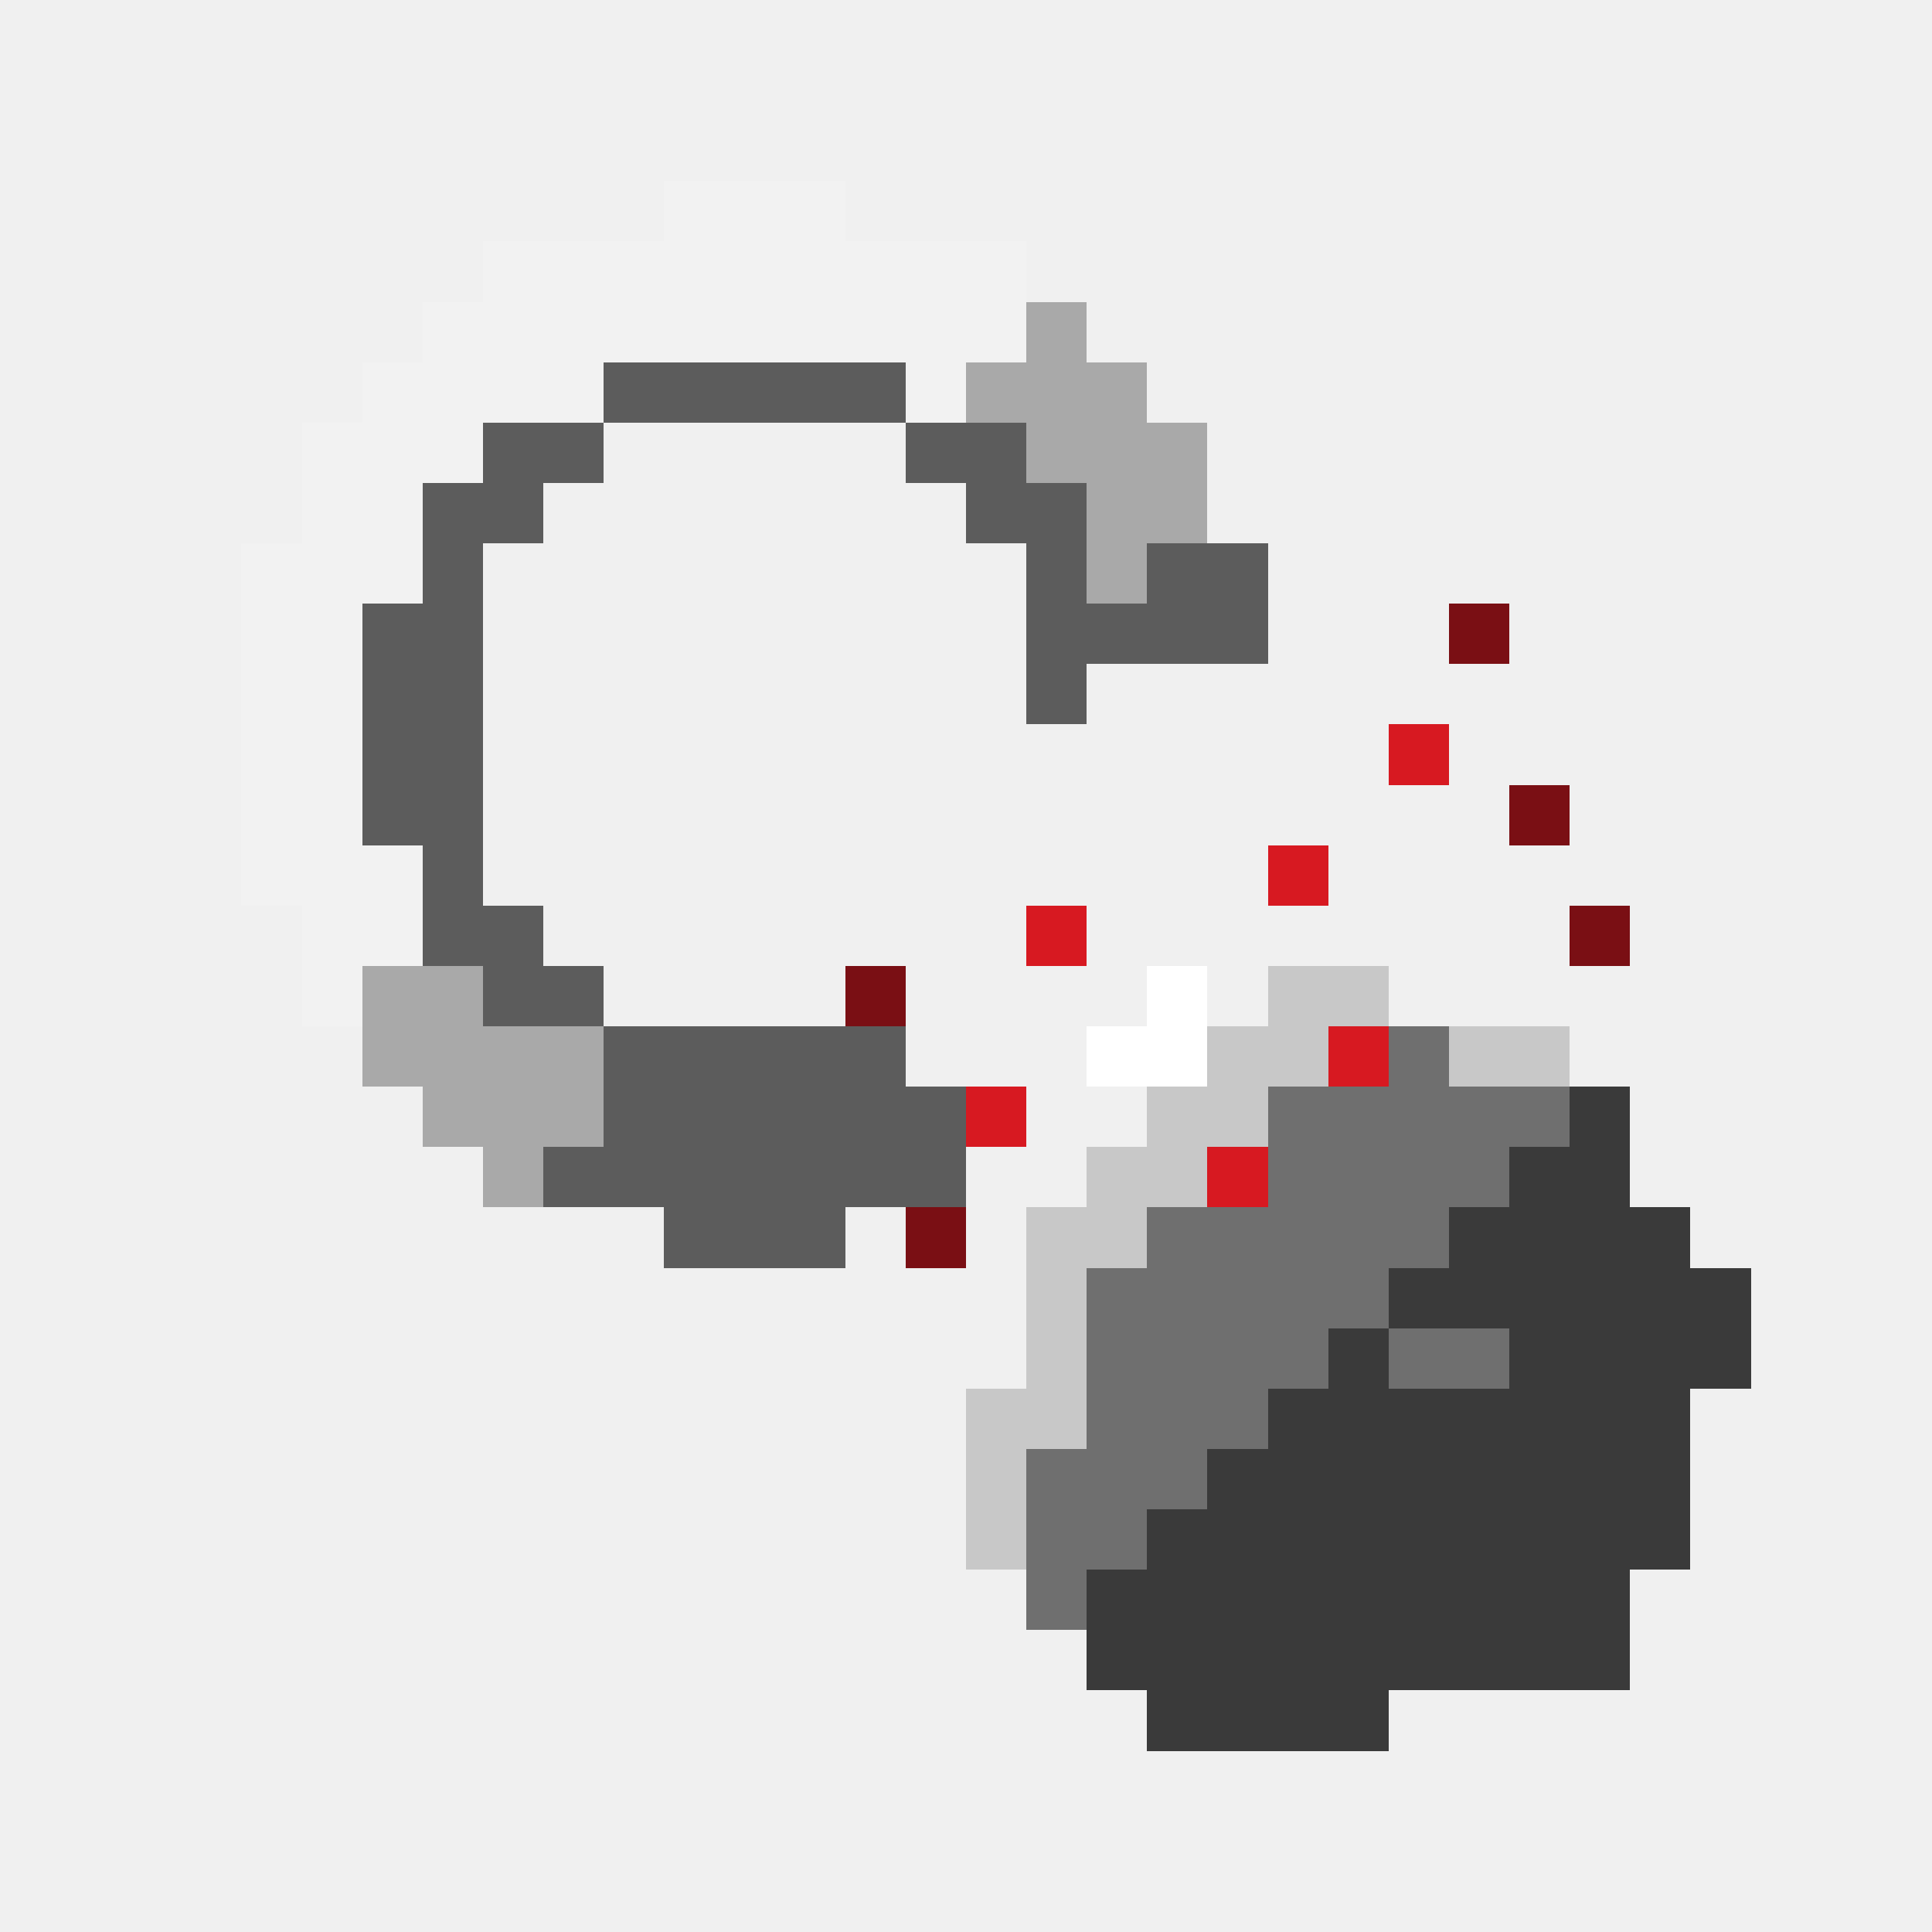
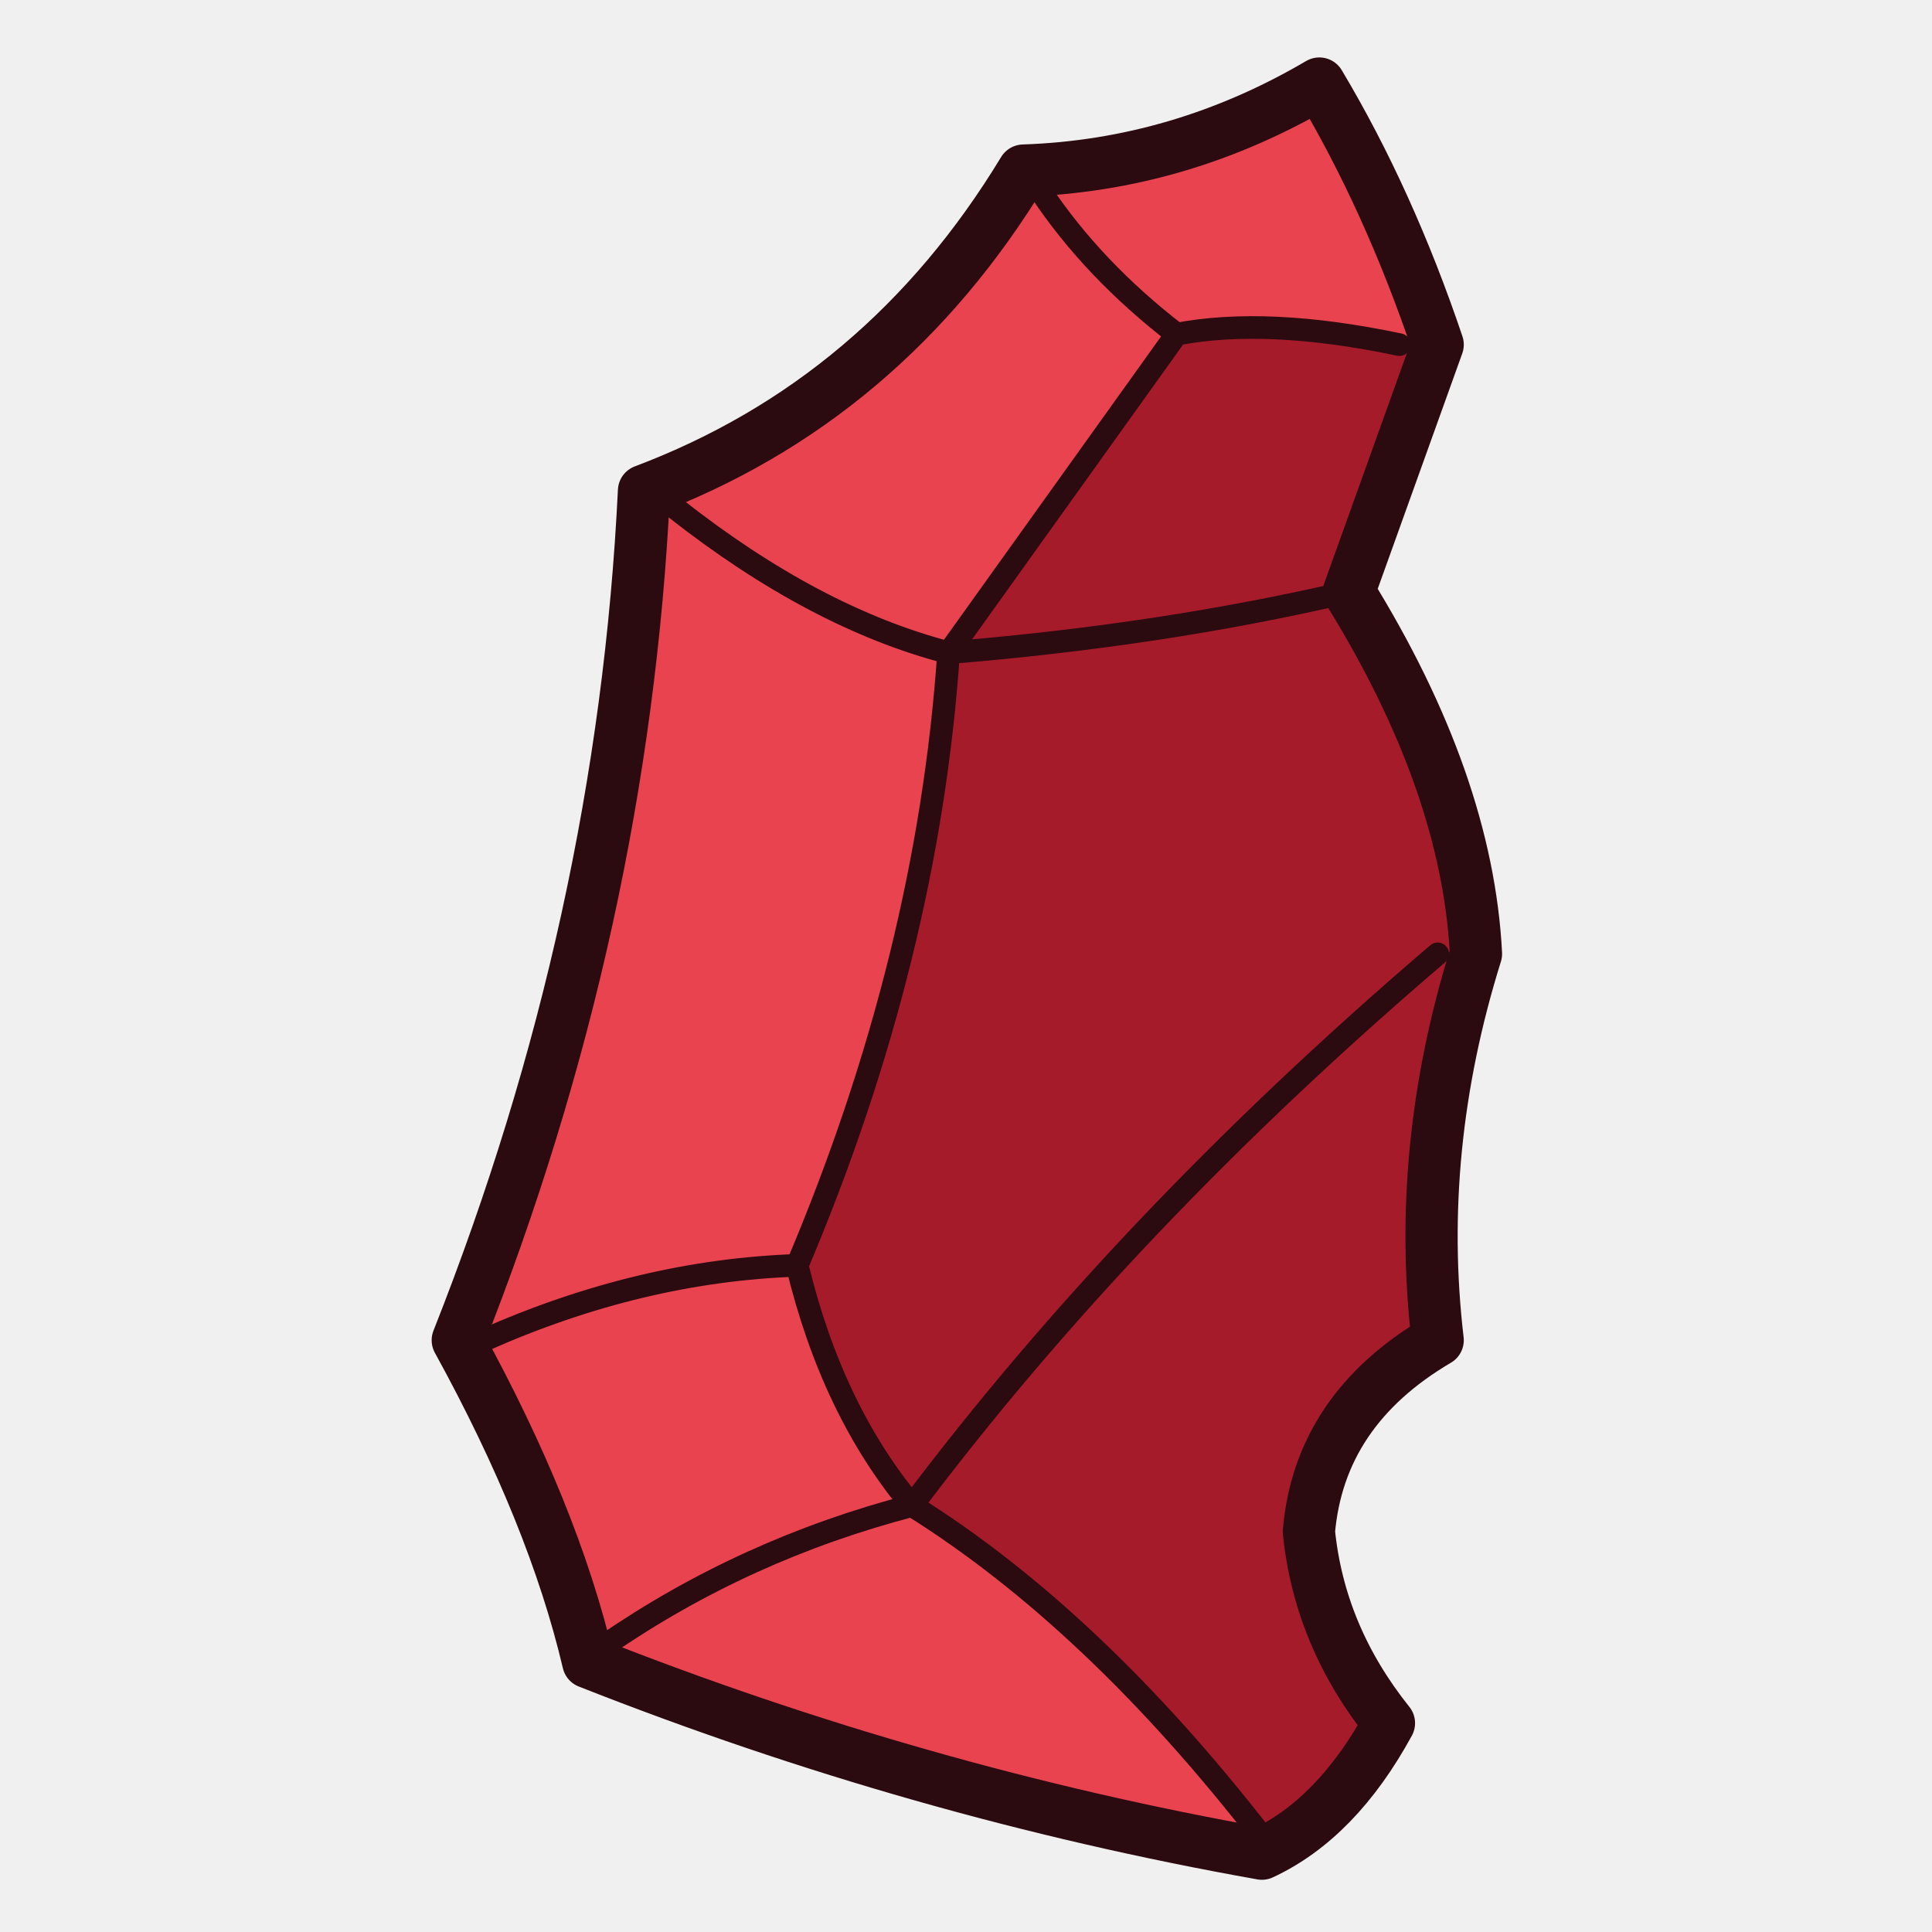
- <svg xmlns="http://www.w3.org/2000/svg" viewBox="0 0 32 32" shape-rendering="crispEdges">
-   <rect x="11" y="3" width="1" height="1" fill="#f2f2f2" />
-   <rect x="12" y="3" width="1" height="1" fill="#f2f2f2" />
-   <rect x="13" y="3" width="1" height="1" fill="#f2f2f2" />
-   <rect x="8" y="4" width="1" height="1" fill="#f2f2f2" />
-   <rect x="9" y="4" width="1" height="1" fill="#f2f2f2" />
-   <rect x="10" y="4" width="1" height="1" fill="#f2f2f2" />
-   <rect x="11" y="4" width="1" height="1" fill="#f2f2f2" />
-   <rect x="12" y="4" width="1" height="1" fill="#f2f2f2" />
-   <rect x="13" y="4" width="1" height="1" fill="#f2f2f2" />
-   <rect x="14" y="4" width="1" height="1" fill="#f2f2f2" />
-   <rect x="15" y="4" width="1" height="1" fill="#f2f2f2" />
-   <rect x="16" y="4" width="1" height="1" fill="#f2f2f2" />
-   <rect x="7" y="5" width="1" height="1" fill="#f2f2f2" />
-   <rect x="8" y="5" width="1" height="1" fill="#f2f2f2" />
-   <rect x="9" y="5" width="1" height="1" fill="#f2f2f2" />
-   <rect x="10" y="5" width="1" height="1" fill="#f2f2f2" />
-   <rect x="11" y="5" width="1" height="1" fill="#f2f2f2" />
-   <rect x="12" y="5" width="1" height="1" fill="#f2f2f2" />
-   <rect x="13" y="5" width="1" height="1" fill="#f2f2f2" />
-   <rect x="14" y="5" width="1" height="1" fill="#f2f2f2" />
-   <rect x="15" y="5" width="1" height="1" fill="#f2f2f2" />
-   <rect x="16" y="5" width="1" height="1" fill="#f2f2f2" />
-   <rect x="17" y="5" width="1" height="1" fill="#a9a9a9" />
-   <rect x="6" y="6" width="1" height="1" fill="#f2f2f2" />
-   <rect x="7" y="6" width="1" height="1" fill="#f2f2f2" />
-   <rect x="8" y="6" width="1" height="1" fill="#f2f2f2" />
-   <rect x="9" y="6" width="1" height="1" fill="#f2f2f2" />
-   <rect x="10" y="6" width="1" height="1" fill="#5c5c5c" />
-   <rect x="11" y="6" width="1" height="1" fill="#5c5c5c" />
-   <rect x="12" y="6" width="1" height="1" fill="#5c5c5c" />
-   <rect x="13" y="6" width="1" height="1" fill="#5c5c5c" />
-   <rect x="14" y="6" width="1" height="1" fill="#5c5c5c" />
-   <rect x="15" y="6" width="1" height="1" fill="#f2f2f2" />
-   <rect x="16" y="6" width="1" height="1" fill="#a9a9a9" />
-   <rect x="17" y="6" width="1" height="1" fill="#a9a9a9" />
-   <rect x="18" y="6" width="1" height="1" fill="#a9a9a9" />
-   <rect x="5" y="7" width="1" height="1" fill="#f2f2f2" />
-   <rect x="6" y="7" width="1" height="1" fill="#f2f2f2" />
-   <rect x="7" y="7" width="1" height="1" fill="#f2f2f2" />
-   <rect x="8" y="7" width="1" height="1" fill="#5c5c5c" />
-   <rect x="9" y="7" width="1" height="1" fill="#5c5c5c" />
-   <rect x="15" y="7" width="1" height="1" fill="#5c5c5c" />
-   <rect x="16" y="7" width="1" height="1" fill="#5c5c5c" />
-   <rect x="17" y="7" width="1" height="1" fill="#a9a9a9" />
-   <rect x="18" y="7" width="1" height="1" fill="#a9a9a9" />
-   <rect x="19" y="7" width="1" height="1" fill="#a9a9a9" />
-   <rect x="5" y="8" width="1" height="1" fill="#f2f2f2" />
-   <rect x="6" y="8" width="1" height="1" fill="#f2f2f2" />
-   <rect x="7" y="8" width="1" height="1" fill="#5c5c5c" />
-   <rect x="8" y="8" width="1" height="1" fill="#5c5c5c" />
-   <rect x="16" y="8" width="1" height="1" fill="#5c5c5c" />
-   <rect x="17" y="8" width="1" height="1" fill="#5c5c5c" />
-   <rect x="18" y="8" width="1" height="1" fill="#a9a9a9" />
-   <rect x="19" y="8" width="1" height="1" fill="#a9a9a9" />
-   <rect x="4" y="9" width="1" height="1" fill="#f2f2f2" />
-   <rect x="5" y="9" width="1" height="1" fill="#f2f2f2" />
-   <rect x="6" y="9" width="1" height="1" fill="#f2f2f2" />
-   <rect x="7" y="9" width="1" height="1" fill="#5c5c5c" />
-   <rect x="17" y="9" width="1" height="1" fill="#5c5c5c" />
-   <rect x="18" y="9" width="1" height="1" fill="#a9a9a9" />
-   <rect x="19" y="9" width="1" height="1" fill="#5c5c5c" />
-   <rect x="20" y="9" width="1" height="1" fill="#5c5c5c" />
-   <rect x="4" y="10" width="1" height="1" fill="#f2f2f2" />
-   <rect x="5" y="10" width="1" height="1" fill="#f2f2f2" />
-   <rect x="6" y="10" width="1" height="1" fill="#5c5c5c" />
-   <rect x="7" y="10" width="1" height="1" fill="#5c5c5c" />
-   <rect x="17" y="10" width="1" height="1" fill="#5c5c5c" />
-   <rect x="18" y="10" width="1" height="1" fill="#5c5c5c" />
-   <rect x="19" y="10" width="1" height="1" fill="#5c5c5c" />
-   <rect x="20" y="10" width="1" height="1" fill="#5c5c5c" />
-   <rect x="24" y="10" width="1" height="1" fill="#7a0f14" />
-   <rect x="4" y="11" width="1" height="1" fill="#f2f2f2" />
-   <rect x="5" y="11" width="1" height="1" fill="#f2f2f2" />
-   <rect x="6" y="11" width="1" height="1" fill="#5c5c5c" />
-   <rect x="7" y="11" width="1" height="1" fill="#5c5c5c" />
-   <rect x="17" y="11" width="1" height="1" fill="#5c5c5c" />
-   <rect x="4" y="12" width="1" height="1" fill="#f2f2f2" />
-   <rect x="5" y="12" width="1" height="1" fill="#f2f2f2" />
-   <rect x="6" y="12" width="1" height="1" fill="#5c5c5c" />
-   <rect x="7" y="12" width="1" height="1" fill="#5c5c5c" />
-   <rect x="23" y="12" width="1" height="1" fill="#D71921" />
-   <rect x="4" y="13" width="1" height="1" fill="#f2f2f2" />
-   <rect x="5" y="13" width="1" height="1" fill="#f2f2f2" />
-   <rect x="6" y="13" width="1" height="1" fill="#5c5c5c" />
-   <rect x="7" y="13" width="1" height="1" fill="#5c5c5c" />
-   <rect x="25" y="13" width="1" height="1" fill="#7a0f14" />
-   <rect x="4" y="14" width="1" height="1" fill="#f2f2f2" />
-   <rect x="5" y="14" width="1" height="1" fill="#f2f2f2" />
-   <rect x="6" y="14" width="1" height="1" fill="#f2f2f2" />
-   <rect x="7" y="14" width="1" height="1" fill="#5c5c5c" />
-   <rect x="21" y="14" width="1" height="1" fill="#D71921" />
-   <rect x="5" y="15" width="1" height="1" fill="#f2f2f2" />
-   <rect x="6" y="15" width="1" height="1" fill="#f2f2f2" />
-   <rect x="7" y="15" width="1" height="1" fill="#5c5c5c" />
-   <rect x="8" y="15" width="1" height="1" fill="#5c5c5c" />
-   <rect x="17" y="15" width="1" height="1" fill="#D71921" />
-   <rect x="26" y="15" width="1" height="1" fill="#7a0f14" />
-   <rect x="5" y="16" width="1" height="1" fill="#f2f2f2" />
-   <rect x="6" y="16" width="1" height="1" fill="#a9a9a9" />
-   <rect x="7" y="16" width="1" height="1" fill="#a9a9a9" />
-   <rect x="8" y="16" width="1" height="1" fill="#5c5c5c" />
-   <rect x="9" y="16" width="1" height="1" fill="#5c5c5c" />
-   <rect x="14" y="16" width="1" height="1" fill="#7a0f14" />
-   <rect x="19" y="16" width="1" height="1" fill="#ffffff" />
-   <rect x="21" y="16" width="1" height="1" fill="#c8c8c8" />
-   <rect x="22" y="16" width="1" height="1" fill="#c8c8c8" />
-   <rect x="6" y="17" width="1" height="1" fill="#a9a9a9" />
-   <rect x="7" y="17" width="1" height="1" fill="#a9a9a9" />
-   <rect x="8" y="17" width="1" height="1" fill="#a9a9a9" />
-   <rect x="9" y="17" width="1" height="1" fill="#a9a9a9" />
-   <rect x="10" y="17" width="1" height="1" fill="#5c5c5c" />
-   <rect x="11" y="17" width="1" height="1" fill="#5c5c5c" />
-   <rect x="12" y="17" width="1" height="1" fill="#5c5c5c" />
-   <rect x="13" y="17" width="1" height="1" fill="#5c5c5c" />
-   <rect x="14" y="17" width="1" height="1" fill="#5c5c5c" />
-   <rect x="18" y="17" width="1" height="1" fill="#ffffff" />
-   <rect x="19" y="17" width="1" height="1" fill="#ffffff" />
-   <rect x="20" y="17" width="1" height="1" fill="#c8c8c8" />
-   <rect x="21" y="17" width="1" height="1" fill="#c8c8c8" />
-   <rect x="22" y="17" width="1" height="1" fill="#D71921" />
-   <rect x="23" y="17" width="1" height="1" fill="#6f6f6f" />
-   <rect x="24" y="17" width="1" height="1" fill="#c8c8c8" />
-   <rect x="25" y="17" width="1" height="1" fill="#c8c8c8" />
-   <rect x="7" y="18" width="1" height="1" fill="#a9a9a9" />
-   <rect x="8" y="18" width="1" height="1" fill="#a9a9a9" />
-   <rect x="9" y="18" width="1" height="1" fill="#a9a9a9" />
-   <rect x="10" y="18" width="1" height="1" fill="#5c5c5c" />
-   <rect x="11" y="18" width="1" height="1" fill="#5c5c5c" />
-   <rect x="12" y="18" width="1" height="1" fill="#5c5c5c" />
-   <rect x="13" y="18" width="1" height="1" fill="#5c5c5c" />
-   <rect x="14" y="18" width="1" height="1" fill="#5c5c5c" />
-   <rect x="15" y="18" width="1" height="1" fill="#5c5c5c" />
-   <rect x="16" y="18" width="1" height="1" fill="#D71921" />
-   <rect x="19" y="18" width="1" height="1" fill="#c8c8c8" />
-   <rect x="20" y="18" width="1" height="1" fill="#c8c8c8" />
-   <rect x="21" y="18" width="1" height="1" fill="#6f6f6f" />
-   <rect x="22" y="18" width="1" height="1" fill="#6f6f6f" />
-   <rect x="23" y="18" width="1" height="1" fill="#6f6f6f" />
-   <rect x="24" y="18" width="1" height="1" fill="#6f6f6f" />
-   <rect x="25" y="18" width="1" height="1" fill="#6f6f6f" />
-   <rect x="26" y="18" width="1" height="1" fill="#3a3a3a" />
-   <rect x="8" y="19" width="1" height="1" fill="#a9a9a9" />
-   <rect x="9" y="19" width="1" height="1" fill="#5c5c5c" />
-   <rect x="10" y="19" width="1" height="1" fill="#5c5c5c" />
-   <rect x="11" y="19" width="1" height="1" fill="#5c5c5c" />
-   <rect x="12" y="19" width="1" height="1" fill="#5c5c5c" />
-   <rect x="13" y="19" width="1" height="1" fill="#5c5c5c" />
-   <rect x="14" y="19" width="1" height="1" fill="#5c5c5c" />
-   <rect x="15" y="19" width="1" height="1" fill="#5c5c5c" />
-   <rect x="18" y="19" width="1" height="1" fill="#c8c8c8" />
-   <rect x="19" y="19" width="1" height="1" fill="#c8c8c8" />
-   <rect x="20" y="19" width="1" height="1" fill="#D71921" />
-   <rect x="21" y="19" width="1" height="1" fill="#6f6f6f" />
-   <rect x="22" y="19" width="1" height="1" fill="#6f6f6f" />
-   <rect x="23" y="19" width="1" height="1" fill="#6f6f6f" />
-   <rect x="24" y="19" width="1" height="1" fill="#6f6f6f" />
-   <rect x="25" y="19" width="1" height="1" fill="#3a3a3a" />
-   <rect x="26" y="19" width="1" height="1" fill="#3a3a3a" />
-   <rect x="11" y="20" width="1" height="1" fill="#5c5c5c" />
-   <rect x="12" y="20" width="1" height="1" fill="#5c5c5c" />
-   <rect x="13" y="20" width="1" height="1" fill="#5c5c5c" />
-   <rect x="15" y="20" width="1" height="1" fill="#7a0f14" />
-   <rect x="17" y="20" width="1" height="1" fill="#c8c8c8" />
-   <rect x="18" y="20" width="1" height="1" fill="#c8c8c8" />
-   <rect x="19" y="20" width="1" height="1" fill="#6f6f6f" />
-   <rect x="20" y="20" width="1" height="1" fill="#6f6f6f" />
-   <rect x="21" y="20" width="1" height="1" fill="#6f6f6f" />
-   <rect x="22" y="20" width="1" height="1" fill="#6f6f6f" />
-   <rect x="23" y="20" width="1" height="1" fill="#6f6f6f" />
-   <rect x="24" y="20" width="1" height="1" fill="#3a3a3a" />
-   <rect x="25" y="20" width="1" height="1" fill="#3a3a3a" />
-   <rect x="26" y="20" width="1" height="1" fill="#3a3a3a" />
-   <rect x="27" y="20" width="1" height="1" fill="#3a3a3a" />
-   <rect x="17" y="21" width="1" height="1" fill="#c8c8c8" />
-   <rect x="18" y="21" width="1" height="1" fill="#6f6f6f" />
-   <rect x="19" y="21" width="1" height="1" fill="#6f6f6f" />
-   <rect x="20" y="21" width="1" height="1" fill="#6f6f6f" />
-   <rect x="21" y="21" width="1" height="1" fill="#6f6f6f" />
-   <rect x="22" y="21" width="1" height="1" fill="#6f6f6f" />
-   <rect x="23" y="21" width="1" height="1" fill="#3a3a3a" />
-   <rect x="24" y="21" width="1" height="1" fill="#3a3a3a" />
-   <rect x="25" y="21" width="1" height="1" fill="#3a3a3a" />
-   <rect x="26" y="21" width="1" height="1" fill="#3a3a3a" />
-   <rect x="27" y="21" width="1" height="1" fill="#3a3a3a" />
-   <rect x="28" y="21" width="1" height="1" fill="#3a3a3a" />
-   <rect x="17" y="22" width="1" height="1" fill="#c8c8c8" />
-   <rect x="18" y="22" width="1" height="1" fill="#6f6f6f" />
-   <rect x="19" y="22" width="1" height="1" fill="#6f6f6f" />
-   <rect x="20" y="22" width="1" height="1" fill="#6f6f6f" />
-   <rect x="21" y="22" width="1" height="1" fill="#6f6f6f" />
-   <rect x="22" y="22" width="1" height="1" fill="#3a3a3a" />
-   <rect x="23" y="22" width="1" height="1" fill="#6f6f6f" />
-   <rect x="24" y="22" width="1" height="1" fill="#6f6f6f" />
-   <rect x="25" y="22" width="1" height="1" fill="#3a3a3a" />
-   <rect x="26" y="22" width="1" height="1" fill="#3a3a3a" />
-   <rect x="27" y="22" width="1" height="1" fill="#3a3a3a" />
-   <rect x="28" y="22" width="1" height="1" fill="#3a3a3a" />
-   <rect x="16" y="23" width="1" height="1" fill="#c8c8c8" />
-   <rect x="17" y="23" width="1" height="1" fill="#c8c8c8" />
-   <rect x="18" y="23" width="1" height="1" fill="#6f6f6f" />
-   <rect x="19" y="23" width="1" height="1" fill="#6f6f6f" />
-   <rect x="20" y="23" width="1" height="1" fill="#6f6f6f" />
-   <rect x="21" y="23" width="1" height="1" fill="#3a3a3a" />
-   <rect x="22" y="23" width="1" height="1" fill="#3a3a3a" />
-   <rect x="23" y="23" width="1" height="1" fill="#3a3a3a" />
-   <rect x="24" y="23" width="1" height="1" fill="#3a3a3a" />
-   <rect x="25" y="23" width="1" height="1" fill="#3a3a3a" />
-   <rect x="26" y="23" width="1" height="1" fill="#3a3a3a" />
-   <rect x="27" y="23" width="1" height="1" fill="#3a3a3a" />
-   <rect x="16" y="24" width="1" height="1" fill="#c8c8c8" />
-   <rect x="17" y="24" width="1" height="1" fill="#6f6f6f" />
-   <rect x="18" y="24" width="1" height="1" fill="#6f6f6f" />
-   <rect x="19" y="24" width="1" height="1" fill="#6f6f6f" />
-   <rect x="20" y="24" width="1" height="1" fill="#3a3a3a" />
-   <rect x="21" y="24" width="1" height="1" fill="#3a3a3a" />
-   <rect x="22" y="24" width="1" height="1" fill="#3a3a3a" />
-   <rect x="23" y="24" width="1" height="1" fill="#3a3a3a" />
-   <rect x="24" y="24" width="1" height="1" fill="#3a3a3a" />
-   <rect x="25" y="24" width="1" height="1" fill="#3a3a3a" />
-   <rect x="26" y="24" width="1" height="1" fill="#3a3a3a" />
-   <rect x="27" y="24" width="1" height="1" fill="#3a3a3a" />
-   <rect x="16" y="25" width="1" height="1" fill="#c8c8c8" />
-   <rect x="17" y="25" width="1" height="1" fill="#6f6f6f" />
-   <rect x="18" y="25" width="1" height="1" fill="#6f6f6f" />
-   <rect x="19" y="25" width="1" height="1" fill="#3a3a3a" />
-   <rect x="20" y="25" width="1" height="1" fill="#3a3a3a" />
-   <rect x="21" y="25" width="1" height="1" fill="#3a3a3a" />
-   <rect x="22" y="25" width="1" height="1" fill="#3a3a3a" />
-   <rect x="23" y="25" width="1" height="1" fill="#3a3a3a" />
-   <rect x="24" y="25" width="1" height="1" fill="#3a3a3a" />
-   <rect x="25" y="25" width="1" height="1" fill="#3a3a3a" />
-   <rect x="26" y="25" width="1" height="1" fill="#3a3a3a" />
-   <rect x="27" y="25" width="1" height="1" fill="#3a3a3a" />
-   <rect x="17" y="26" width="1" height="1" fill="#6f6f6f" />
-   <rect x="18" y="26" width="1" height="1" fill="#3a3a3a" />
-   <rect x="19" y="26" width="1" height="1" fill="#3a3a3a" />
-   <rect x="20" y="26" width="1" height="1" fill="#3a3a3a" />
-   <rect x="21" y="26" width="1" height="1" fill="#3a3a3a" />
-   <rect x="22" y="26" width="1" height="1" fill="#3a3a3a" />
-   <rect x="23" y="26" width="1" height="1" fill="#3a3a3a" />
-   <rect x="24" y="26" width="1" height="1" fill="#3a3a3a" />
-   <rect x="25" y="26" width="1" height="1" fill="#3a3a3a" />
-   <rect x="26" y="26" width="1" height="1" fill="#3a3a3a" />
-   <rect x="18" y="27" width="1" height="1" fill="#3a3a3a" />
-   <rect x="19" y="27" width="1" height="1" fill="#3a3a3a" />
-   <rect x="20" y="27" width="1" height="1" fill="#3a3a3a" />
-   <rect x="21" y="27" width="1" height="1" fill="#3a3a3a" />
-   <rect x="22" y="27" width="1" height="1" fill="#3a3a3a" />
-   <rect x="23" y="27" width="1" height="1" fill="#3a3a3a" />
-   <rect x="24" y="27" width="1" height="1" fill="#3a3a3a" />
-   <rect x="25" y="27" width="1" height="1" fill="#3a3a3a" />
-   <rect x="26" y="27" width="1" height="1" fill="#3a3a3a" />
-   <rect x="19" y="28" width="1" height="1" fill="#3a3a3a" />
-   <rect x="20" y="28" width="1" height="1" fill="#3a3a3a" />
-   <rect x="21" y="28" width="1" height="1" fill="#3a3a3a" />
-   <rect x="22" y="28" width="1" height="1" fill="#3a3a3a" />
+ <svg xmlns="http://www.w3.org/2000/svg" viewBox="32 30 1110 1110">
+   <path d="M 790 78 Q 830 145 858 228 L 807 370 Q 875 480 880 578 Q 845 690 858 800 Q 790 840 784 910 Q 790 970 830 1020 Q 800 1075 757 1095 Q 560 1060 370 985 Q 350 900 295 800 Q 390 560 402 312 Q 540 260 620 128 Q 710 125 790 78 Z" fill="#E8434F" />
+   <path d="M 708 222 Q 760 212 858 228 L 807 370 Q 875 480 880 578 Q 845 690 858 800 Q 790 840 784 910 Q 790 970 830 1020 Q 800 1075 757 1095 Q 660 960 556 895 Q 510 840 490 757 Q 565 580 577 405 L 708 222 Z" fill="#A61B2A" />
+   <path d="M 630 140 Q 660 185 708 222 M 708 222 Q 760 212 836 228 M 708 222 L 577 405 M 420 322 Q 500 385 577 405 M 577 405 Q 700 395 807 370 M 577 405 Q 565 580 490 757 M 310 800 Q 400 760 490 757 M 490 757 Q 510 840 556 895 M 556 895 Q 680 730 858 578 M 380 975 Q 460 920 556 895 M 556 895 Q 660 960 757 1085" fill="none" stroke="#2B0B10" stroke-width="13" stroke-linecap="round" stroke-linejoin="round" />
+   <path d="M 790 78 Q 830 145 858 228 L 807 370 Q 875 480 880 578 Q 845 690 858 800 Q 790 840 784 910 Q 790 970 830 1020 Q 800 1075 757 1095 Q 560 1060 370 985 Q 350 900 295 800 Q 390 560 402 312 Q 540 260 620 128 Q 710 125 790 78 Z" fill="none" stroke="#2B0B10" stroke-width="30" stroke-linejoin="round" />
</svg>
